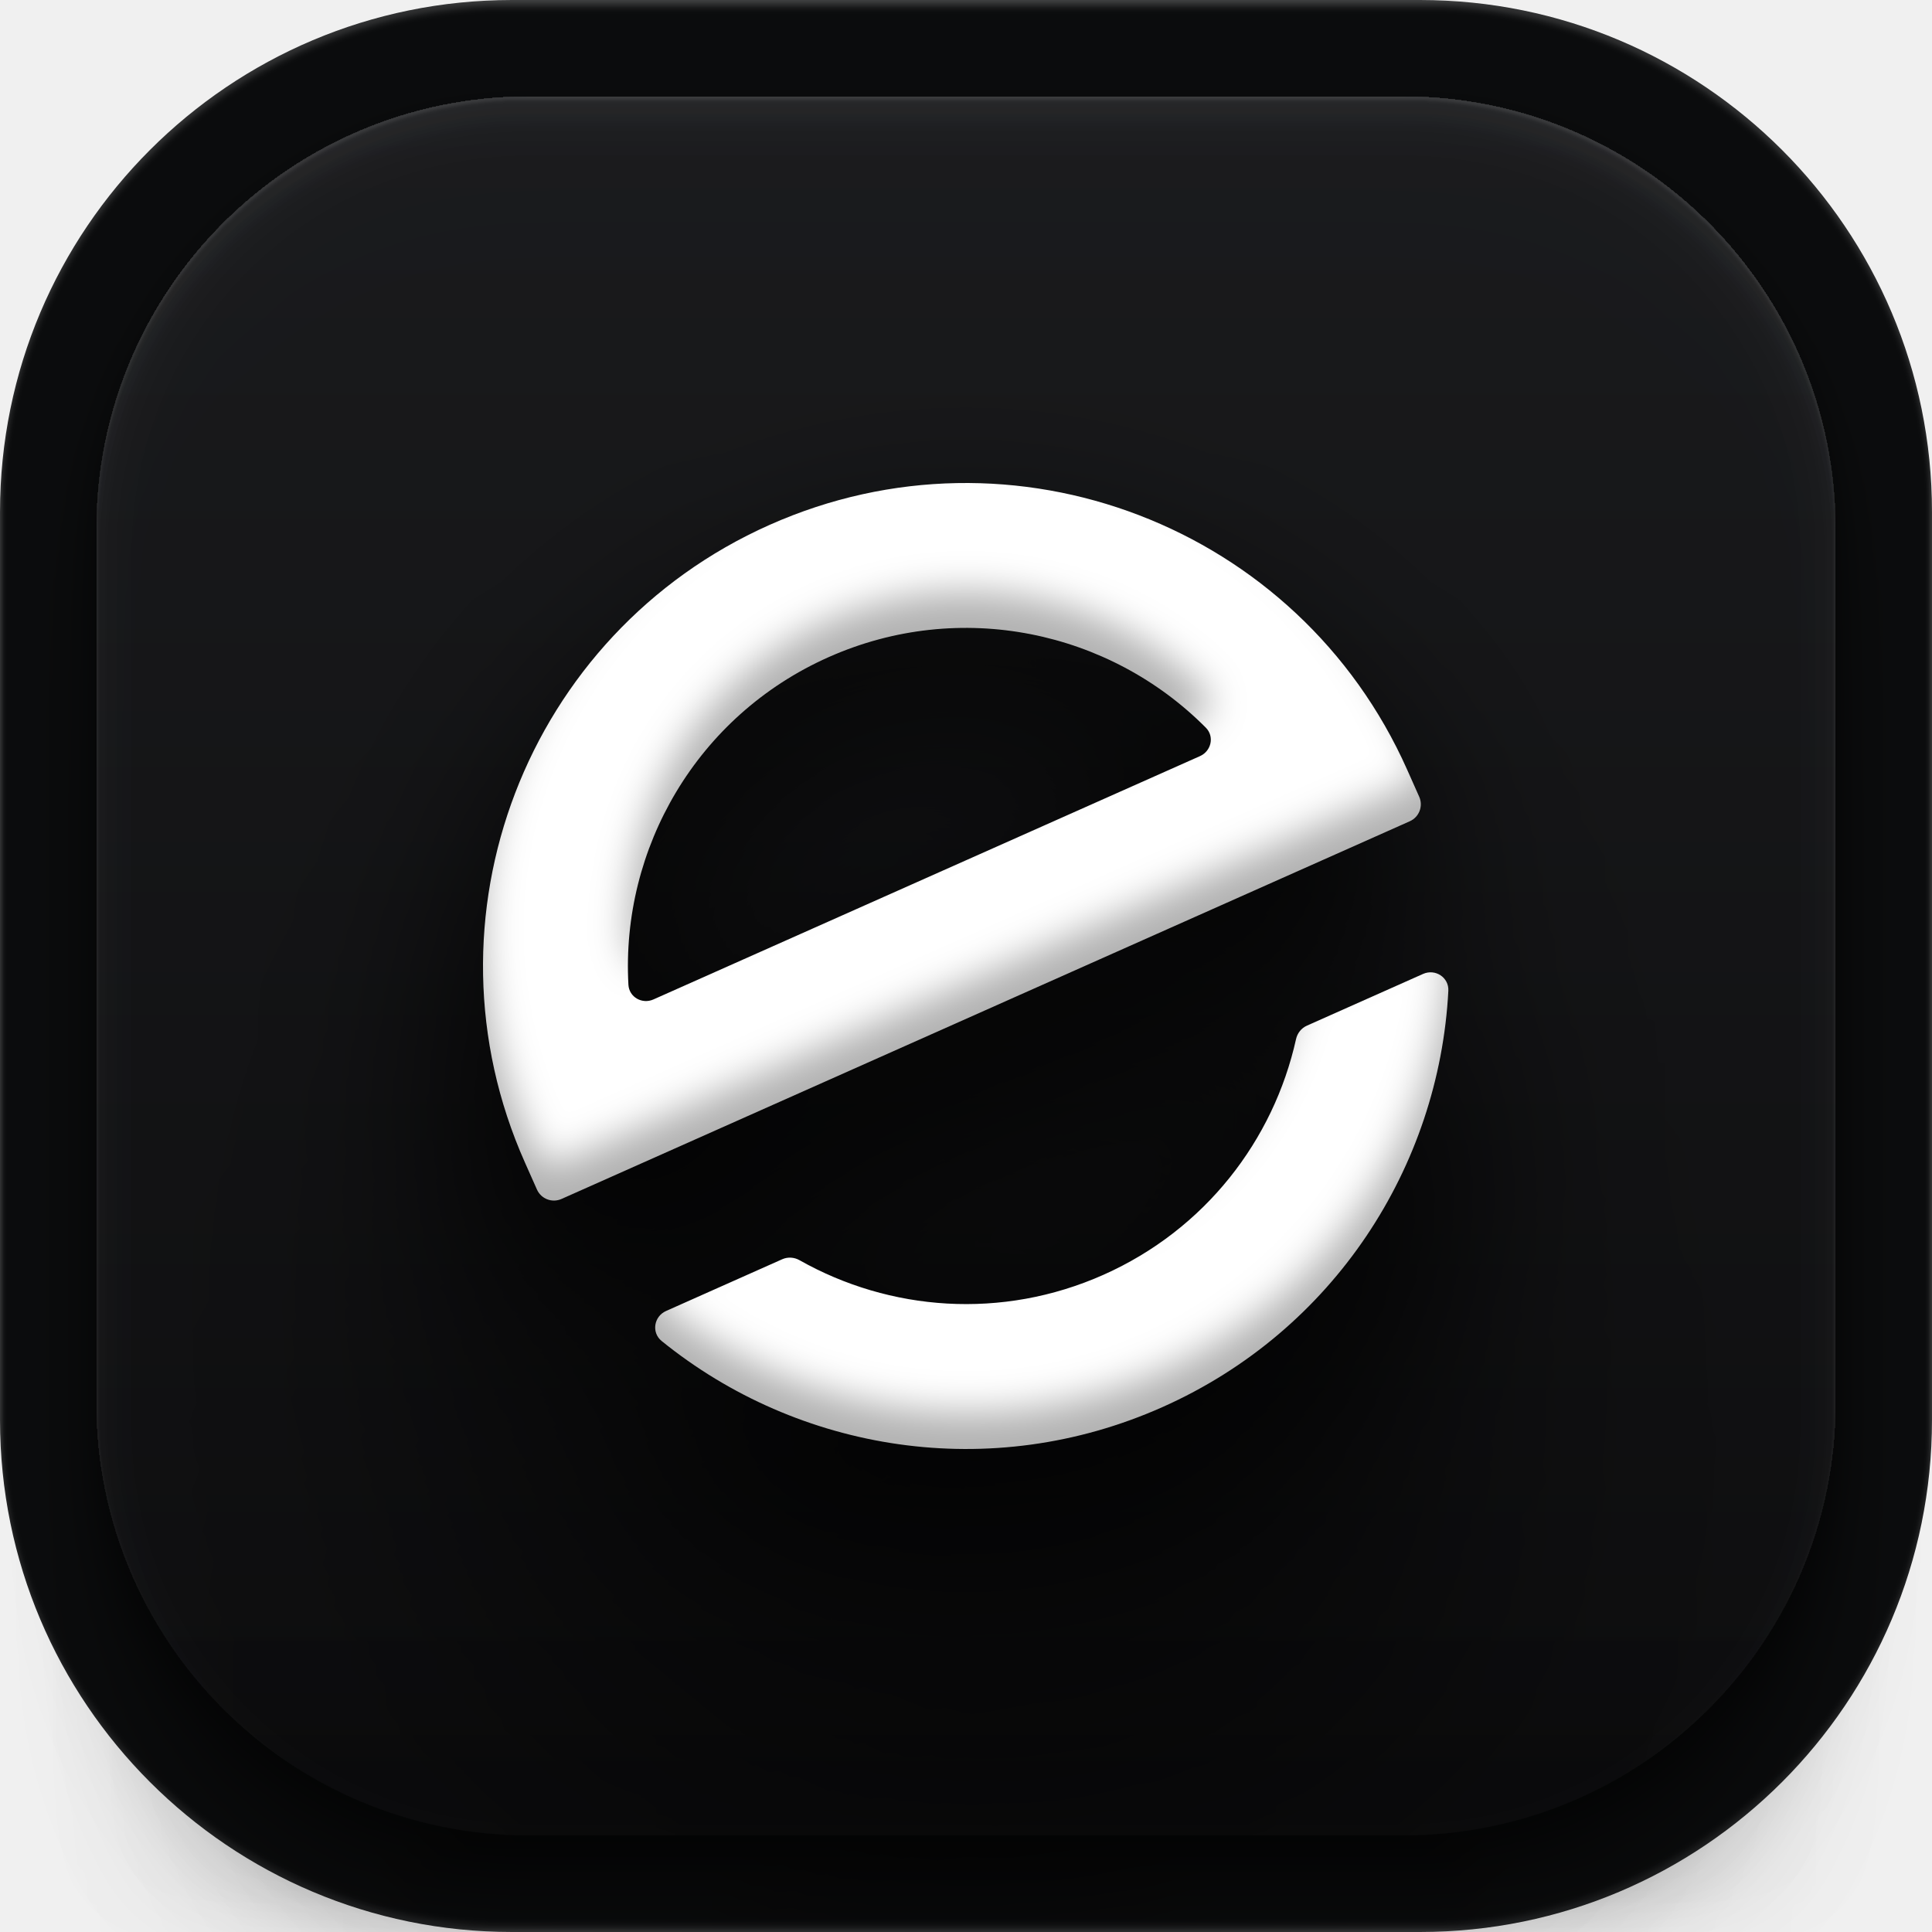
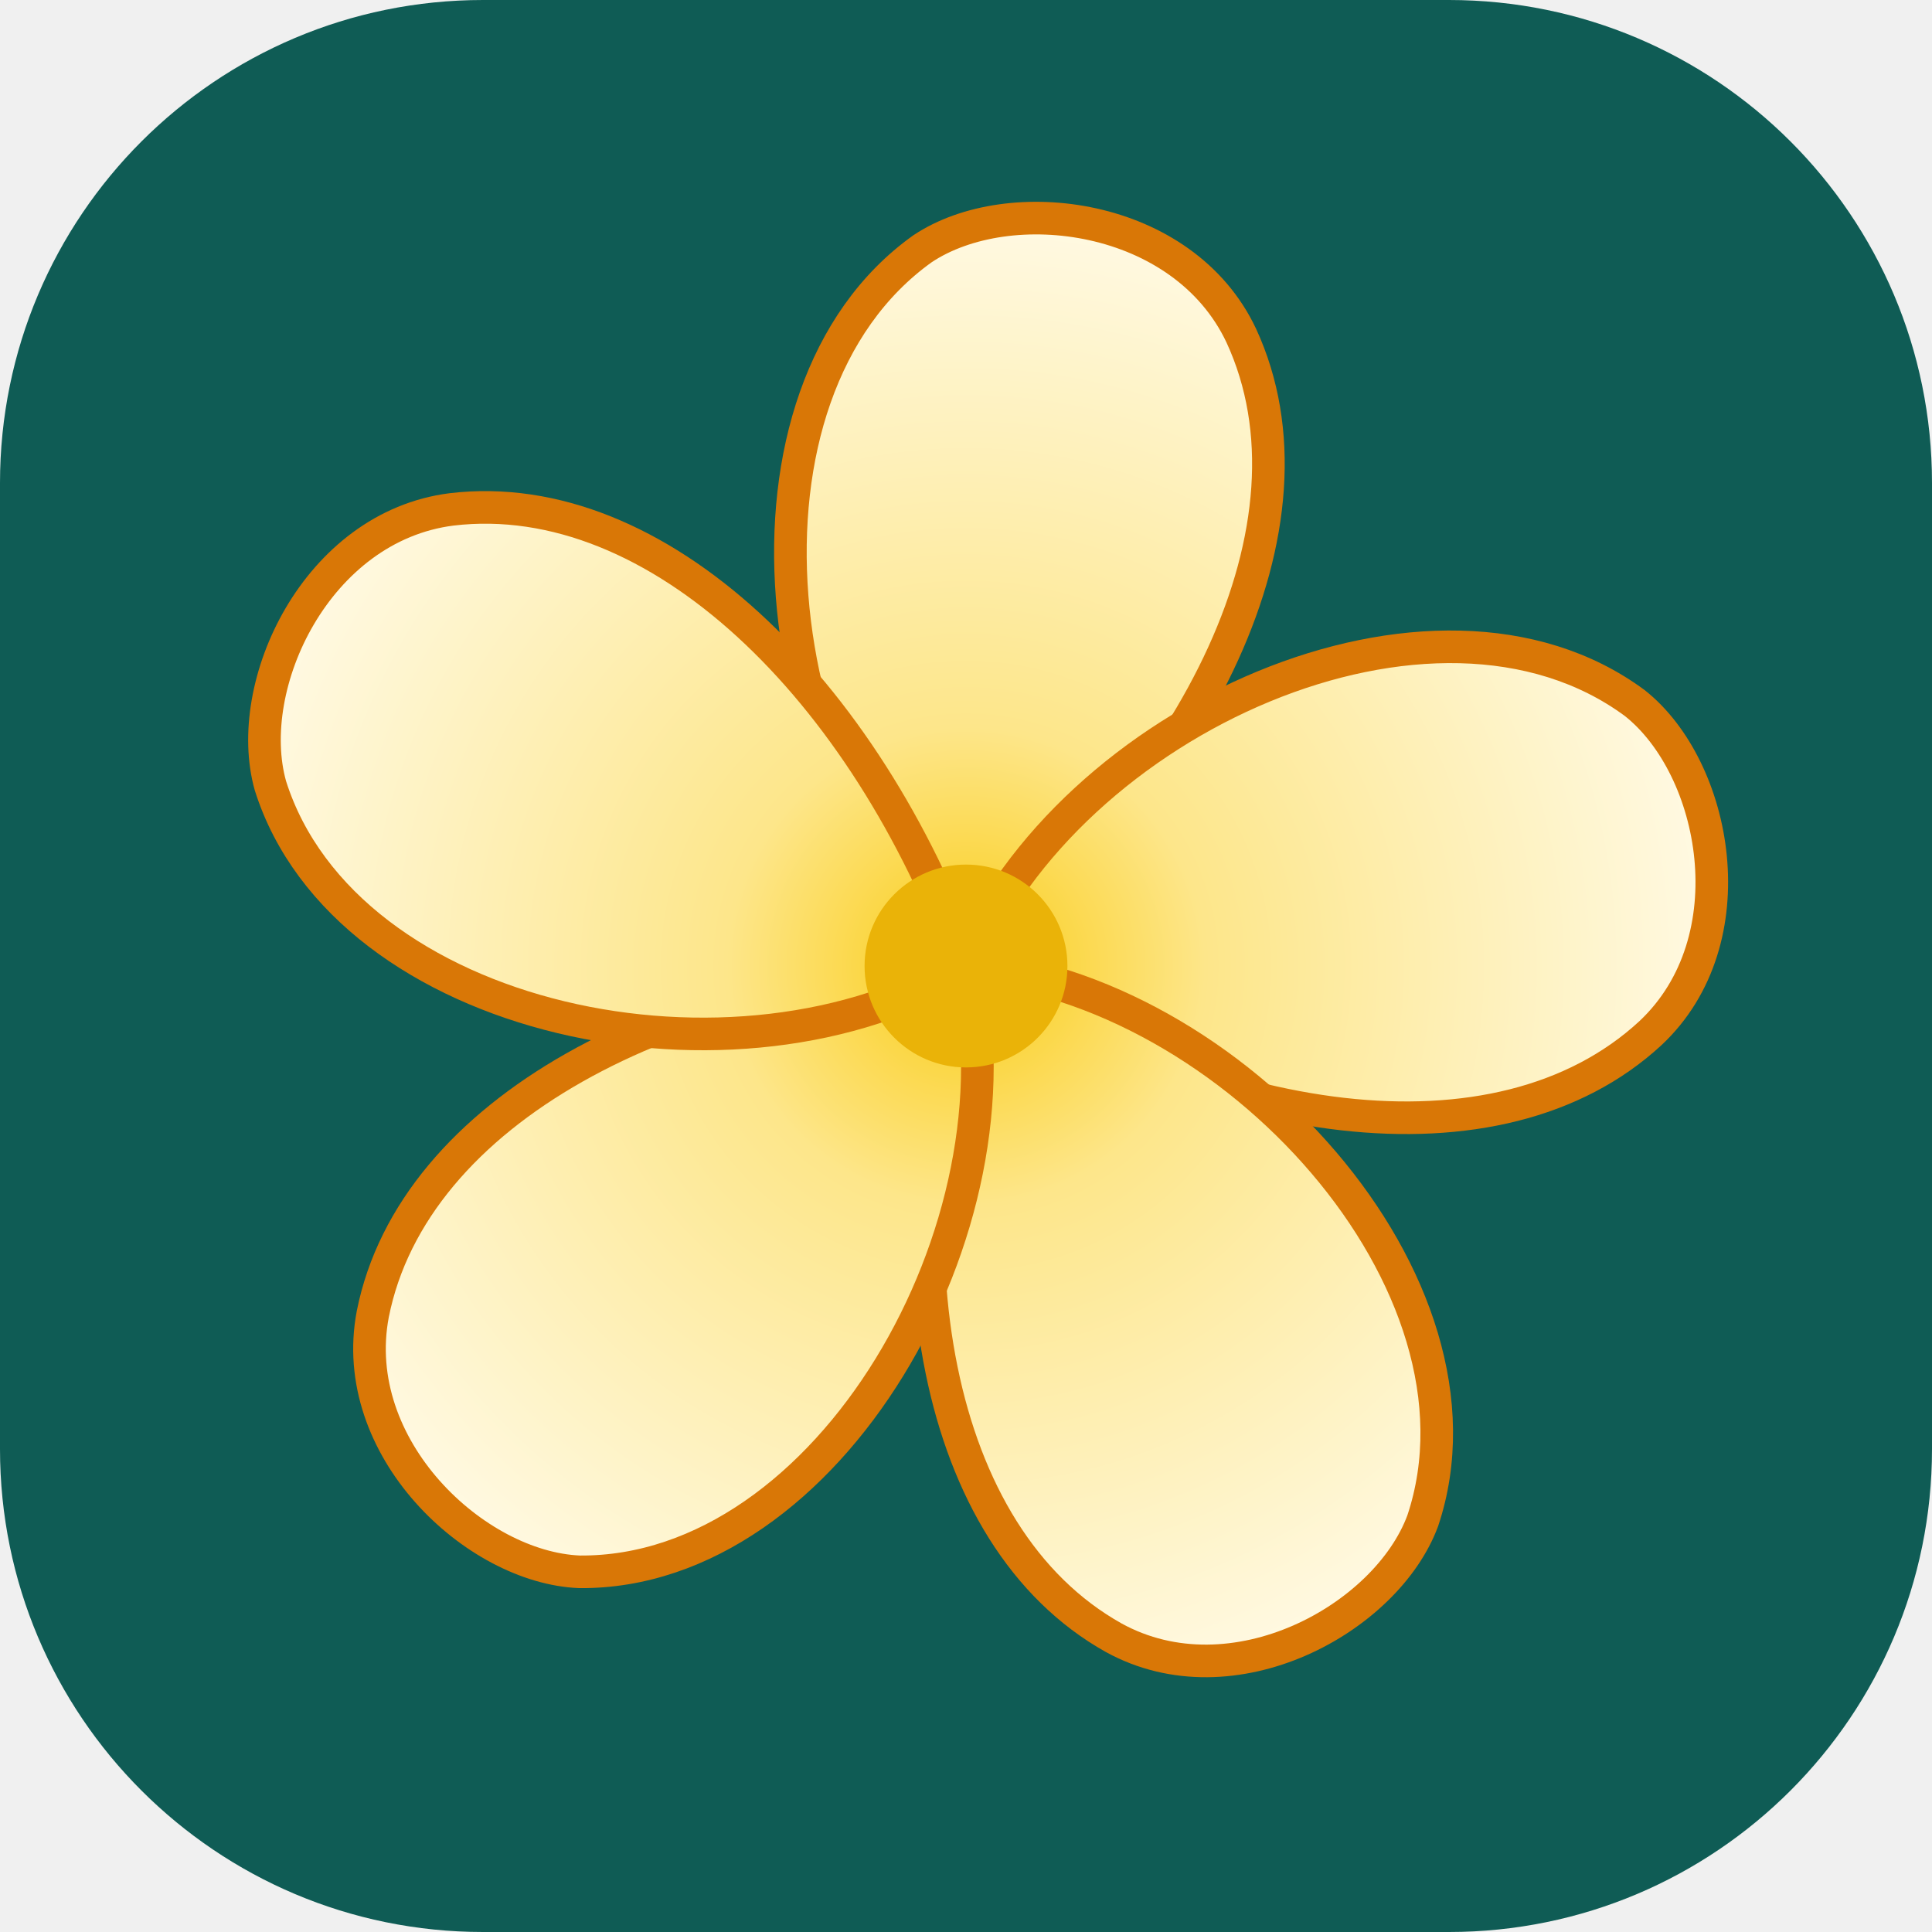
- <svg xmlns="http://www.w3.org/2000/svg" width="104" height="104" viewBox="0 0 104 104" fill="none">
-   <g clip-path="url(#clip0_3305_16315)">
-     <g filter="url(#filter0_ii_3305_16315)">
-       <path d="M76.44 0H27.56C12.339 0 0 12.339 0 27.56V76.44C0 91.661 12.339 104 27.56 104H76.44C91.661 104 104 91.661 104 76.44V27.56C104 12.339 91.661 0 76.44 0Z" fill="#0B0C0D" />
-     </g>
-     <g filter="url(#filter1_dddddiii_3305_16315)">
-       <path d="M75.527 5.2H28.474C15.62 5.2 5.2 15.62 5.2 28.474V75.526C5.2 88.38 15.62 98.8 28.474 98.8H75.527C88.38 98.8 98.8 88.38 98.8 75.526V28.474C98.8 15.62 88.38 5.2 75.527 5.2Z" fill="url(#paint0_linear_3305_16315)" fill-opacity="0.7" />
-       <path d="M75.527 5.2H28.474C15.62 5.2 5.2 15.62 5.2 28.474V75.526C5.2 88.38 15.62 98.8 28.474 98.8H75.527C88.38 98.8 98.8 88.38 98.8 75.526V28.474C98.8 15.62 88.38 5.2 75.527 5.2Z" fill="url(#paint1_linear_3305_16315)" fill-opacity="0.2" />
-     </g>
-     <g filter="url(#filter2_dddddi_3305_16315)">
-       <path d="M76.603 52.427C77.262 52.134 78.002 52.614 77.965 53.334C77.472 62.788 71.814 71.632 62.572 75.746C53.331 79.861 42.973 78.147 35.617 72.188C35.057 71.734 35.196 70.863 35.855 70.57L42.109 67.785C42.408 67.652 42.752 67.675 43.037 67.836C47.885 70.575 53.923 71.061 59.401 68.622C64.879 66.183 68.558 61.371 69.766 55.935C69.837 55.616 70.05 55.345 70.349 55.212L76.603 52.427Z" fill="white" />
-       <path fill-rule="evenodd" clip-rule="evenodd" d="M75.746 41.428L76.397 42.889C76.622 43.393 76.395 43.984 75.89 44.209L30.225 64.541C29.72 64.765 29.129 64.538 28.904 64.034L28.281 62.633L28.254 62.572C22.415 49.458 28.313 34.093 41.428 28.254C54.542 22.415 69.907 28.313 75.746 41.428ZM35.177 53.799C34.566 54.072 33.865 53.678 33.828 53.01C33.422 45.686 37.5 38.538 44.599 35.377C51.698 32.217 59.739 33.969 64.91 39.171C65.382 39.645 65.206 40.43 64.595 40.702L35.177 53.799Z" fill="white" />
-     </g>
+ <svg xmlns="http://www.w3.org/2000/svg" viewBox="0 0 24 24">
+   <defs>
+     <radialGradient id="p" cx="12" cy="12" r="11" fx="12" fy="12" gradientUnits="userSpaceOnUse">
+       <stop offset="0%" stop-color="#facc15" />
+       <stop offset="30%" stop-color="#fde68a" />
+       <stop offset="100%" stop-color="#fffbeb" />
+     </radialGradient>
+   </defs>
+   <rect width="24" height="24" rx="6" fill="#0f5c55" />
+   <g transform="translate(1.2 1.2) scale(0.9)">
+     <path id="pt" d="M12 12C9.2 9.6 8.6 4.1 11.4 2.1c1.2-.8 3.6-.5 4.4 1.2 1.2 2.6-.6 6.2-3.8 8.7Z" fill="url(#p)" stroke="#d97706" stroke-width=".45" />
+     <use href="#pt" transform="rotate(72 12 12)" />
+     <use href="#pt" transform="rotate(144 12 12)" />
+     <use href="#pt" transform="rotate(216 12 12)" />
+     <use href="#pt" transform="rotate(288 12 12)" />
+     <circle cx="12" cy="12" r="1.4" fill="#eab308" />
  </g>
-   <defs>
-     <filter id="filter0_ii_3305_16315" x="0" y="-0.353" width="104" height="104.703" filterUnits="userSpaceOnUse" color-interpolation-filters="sRGB">
-       <feFlood flood-opacity="0" result="BackgroundImageFix" />
-       <feBlend mode="normal" in="SourceGraphic" in2="BackgroundImageFix" result="shape" />
-       <feColorMatrix in="SourceAlpha" type="matrix" values="0 0 0 0 0 0 0 0 0 0 0 0 0 0 0 0 0 0 127 0" result="hardAlpha" />
-       <feOffset dy="-0.353" />
-       <feGaussianBlur stdDeviation="0.177" />
-       <feComposite in2="hardAlpha" operator="arithmetic" k2="-1" k3="1" />
-       <feColorMatrix type="matrix" values="0 0 0 0 1 0 0 0 0 1 0 0 0 0 1 0 0 0 0.1 0" />
-       <feBlend mode="normal" in2="shape" result="effect1_innerShadow_3305_16315" />
-       <feColorMatrix in="SourceAlpha" type="matrix" values="0 0 0 0 0 0 0 0 0 0 0 0 0 0 0 0 0 0 127 0" result="hardAlpha" />
-       <feOffset dy="0.35" />
-       <feGaussianBlur stdDeviation="0.177" />
-       <feComposite in2="hardAlpha" operator="arithmetic" k2="-1" k3="1" />
-       <feColorMatrix type="matrix" values="0 0 0 0 1 0 0 0 0 1 0 0 0 0 1 0 0 0 0.16 0" />
-       <feBlend mode="normal" in2="effect1_innerShadow_3305_16315" result="effect2_innerShadow_3305_16315" />
-     </filter>
-     <filter id="filter1_dddddiii_3305_16315" x="-0.494" y="4.098" width="104.988" height="120.416" filterUnits="userSpaceOnUse" color-interpolation-filters="sRGB">
-       <feFlood flood-opacity="0" result="BackgroundImageFix" />
-       <feColorMatrix in="SourceAlpha" type="matrix" values="0 0 0 0 0 0 0 0 0 0 0 0 0 0 0 0 0 0 127 0" result="hardAlpha" />
-       <feOffset dy="0.735" />
-       <feGaussianBlur stdDeviation="0.918" />
-       <feColorMatrix type="matrix" values="0 0 0 0 0 0 0 0 0 0 0 0 0 0 0 0 0 0 0.36 0" />
-       <feBlend mode="normal" in2="BackgroundImageFix" result="effect1_dropShadow_3305_16315" />
-       <feColorMatrix in="SourceAlpha" type="matrix" values="0 0 0 0 0 0 0 0 0 0 0 0 0 0 0 0 0 0 127 0" result="hardAlpha" />
-       <feOffset dy="3.122" />
-       <feGaussianBlur stdDeviation="1.561" />
-       <feColorMatrix type="matrix" values="0 0 0 0 0 0 0 0 0 0 0 0 0 0 0 0 0 0 0.31 0" />
-       <feBlend mode="normal" in2="effect1_dropShadow_3305_16315" result="effect2_dropShadow_3305_16315" />
-       <feColorMatrix in="SourceAlpha" type="matrix" values="0 0 0 0 0 0 0 0 0 0 0 0 0 0 0 0 0 0 127 0" result="hardAlpha" />
-       <feOffset dy="7.163" />
-       <feGaussianBlur stdDeviation="2.204" />
-       <feColorMatrix type="matrix" values="0 0 0 0 0 0 0 0 0 0 0 0 0 0 0 0 0 0 0.18 0" />
-       <feBlend mode="normal" in2="effect2_dropShadow_3305_16315" result="effect3_dropShadow_3305_16315" />
-       <feColorMatrix in="SourceAlpha" type="matrix" values="0 0 0 0 0 0 0 0 0 0 0 0 0 0 0 0 0 0 127 0" result="hardAlpha" />
-       <feOffset dy="12.857" />
-       <feGaussianBlur stdDeviation="2.571" />
-       <feColorMatrix type="matrix" values="0 0 0 0 0 0 0 0 0 0 0 0 0 0 0 0 0 0 0.05 0" />
-       <feBlend mode="normal" in2="effect3_dropShadow_3305_16315" result="effect4_dropShadow_3305_16315" />
-       <feColorMatrix in="SourceAlpha" type="matrix" values="0 0 0 0 0 0 0 0 0 0 0 0 0 0 0 0 0 0 127 0" result="hardAlpha" />
-       <feOffset dy="20.02" />
-       <feGaussianBlur stdDeviation="2.847" />
-       <feColorMatrix type="matrix" values="0 0 0 0 0 0 0 0 0 0 0 0 0 0 0 0 0 0 0.01 0" />
-       <feBlend mode="normal" in2="effect4_dropShadow_3305_16315" result="effect5_dropShadow_3305_16315" />
-       <feBlend mode="normal" in="SourceGraphic" in2="effect5_dropShadow_3305_16315" result="shape" />
-       <feColorMatrix in="SourceAlpha" type="matrix" values="0 0 0 0 0 0 0 0 0 0 0 0 0 0 0 0 0 0 127 0" result="hardAlpha" />
-       <feOffset dy="1.286" />
-       <feGaussianBlur stdDeviation="1.286" />
-       <feComposite in2="hardAlpha" operator="arithmetic" k2="-1" k3="1" />
-       <feColorMatrix type="matrix" values="0 0 0 0 1 0 0 0 0 1 0 0 0 0 1 0 0 0 0.03 0" />
-       <feBlend mode="normal" in2="shape" result="effect6_innerShadow_3305_16315" />
-       <feColorMatrix in="SourceAlpha" type="matrix" values="0 0 0 0 0 0 0 0 0 0 0 0 0 0 0 0 0 0 127 0" result="hardAlpha" />
-       <feOffset dy="1.102" />
-       <feGaussianBlur stdDeviation="0.367" />
-       <feComposite in2="hardAlpha" operator="arithmetic" k2="-1" k3="1" />
-       <feColorMatrix type="matrix" values="0 0 0 0 1 0 0 0 0 1 0 0 0 0 1 0 0 0 0.02 0" />
-       <feBlend mode="normal" in2="effect6_innerShadow_3305_16315" result="effect7_innerShadow_3305_16315" />
-       <feColorMatrix in="SourceAlpha" type="matrix" values="0 0 0 0 0 0 0 0 0 0 0 0 0 0 0 0 0 0 127 0" result="hardAlpha" />
-       <feOffset dy="0.184" />
-       <feGaussianBlur stdDeviation="0.092" />
-       <feComposite in2="hardAlpha" operator="arithmetic" k2="-1" k3="1" />
-       <feColorMatrix type="matrix" values="0 0 0 0 1 0 0 0 0 1 0 0 0 0 1 0 0 0 0.1 0" />
-       <feBlend mode="normal" in2="effect7_innerShadow_3305_16315" result="effect8_innerShadow_3305_16315" />
-     </filter>
-     <filter id="filter2_dddddi_3305_16315" x="-6.631" y="20.651" width="117.227" height="206.595" filterUnits="userSpaceOnUse" color-interpolation-filters="sRGB">
-       <feFlood flood-opacity="0" result="BackgroundImageFix" />
-       <feColorMatrix in="SourceAlpha" type="matrix" values="0 0 0 0 0 0 0 0 0 0 0 0 0 0 0 0 0 0 127 0" result="hardAlpha" />
-       <feOffset dy="4.815" />
-       <feGaussianBlur stdDeviation="5.082" />
-       <feColorMatrix type="matrix" values="0 0 0 0 0 0 0 0 0 0 0 0 0 0 0 0 0 0 0.91 0" />
-       <feBlend mode="normal" in2="BackgroundImageFix" result="effect1_dropShadow_3305_16315" />
-       <feColorMatrix in="SourceAlpha" type="matrix" values="0 0 0 0 0 0 0 0 0 0 0 0 0 0 0 0 0 0 127 0" result="hardAlpha" />
-       <feOffset dy="18.723" />
-       <feGaussianBlur stdDeviation="9.361" />
-       <feColorMatrix type="matrix" values="0 0 0 0 0 0 0 0 0 0 0 0 0 0 0 0 0 0 0.79 0" />
-       <feBlend mode="normal" in2="effect1_dropShadow_3305_16315" result="effect2_dropShadow_3305_16315" />
-       <feColorMatrix in="SourceAlpha" type="matrix" values="0 0 0 0 0 0 0 0 0 0 0 0 0 0 0 0 0 0 127 0" result="hardAlpha" />
-       <feOffset dy="41.725" />
-       <feGaussianBlur stdDeviation="12.571" />
-       <feColorMatrix type="matrix" values="0 0 0 0 0 0 0 0 0 0 0 0 0 0 0 0 0 0 0.47 0" />
-       <feBlend mode="normal" in2="effect2_dropShadow_3305_16315" result="effect3_dropShadow_3305_16315" />
-       <feColorMatrix in="SourceAlpha" type="matrix" values="0 0 0 0 0 0 0 0 0 0 0 0 0 0 0 0 0 0 127 0" result="hardAlpha" />
-       <feOffset dy="74.891" />
-       <feGaussianBlur stdDeviation="14.978" />
-       <feColorMatrix type="matrix" values="0 0 0 0 0 0 0 0 0 0 0 0 0 0 0 0 0 0 0.14 0" />
-       <feBlend mode="normal" in2="effect3_dropShadow_3305_16315" result="effect4_dropShadow_3305_16315" />
-       <feColorMatrix in="SourceAlpha" type="matrix" values="0 0 0 0 0 0 0 0 0 0 0 0 0 0 0 0 0 0 127 0" result="hardAlpha" />
-       <feOffset dy="116.616" />
-       <feGaussianBlur stdDeviation="16.315" />
-       <feColorMatrix type="matrix" values="0 0 0 0 0 0 0 0 0 0 0 0 0 0 0 0 0 0 0.02 0" />
-       <feBlend mode="normal" in2="effect4_dropShadow_3305_16315" result="effect5_dropShadow_3305_16315" />
-       <feBlend mode="normal" in="SourceGraphic" in2="effect5_dropShadow_3305_16315" result="shape" />
-       <feColorMatrix in="SourceAlpha" type="matrix" values="0 0 0 0 0 0 0 0 0 0 0 0 0 0 0 0 0 0 127 0" result="hardAlpha" />
-       <feOffset dy="-1.994" />
-       <feGaussianBlur stdDeviation="0.997" />
-       <feComposite in2="hardAlpha" operator="arithmetic" k2="-1" k3="1" />
-       <feColorMatrix type="matrix" values="0 0 0 0 0 0 0 0 0 0 0 0 0 0 0 0 0 0 0.3 0" />
-       <feBlend mode="normal" in2="shape" result="effect6_innerShadow_3305_16315" />
-     </filter>
-     <linearGradient id="paint0_linear_3305_16315" x1="52" y1="5.2" x2="52" y2="98.8" gradientUnits="userSpaceOnUse">
-       <stop stop-color="#242528" />
-       <stop offset="1" stop-color="#111113" />
-     </linearGradient>
-     <linearGradient id="paint1_linear_3305_16315" x1="52" y1="85.944" x2="52" y2="98.8" gradientUnits="userSpaceOnUse">
-       <stop stop-opacity="0" />
-       <stop offset="1" />
-     </linearGradient>
-     <clipPath id="clip0_3305_16315">
-       <rect width="104" height="104" fill="white" />
-     </clipPath>
-   </defs>
</svg>
